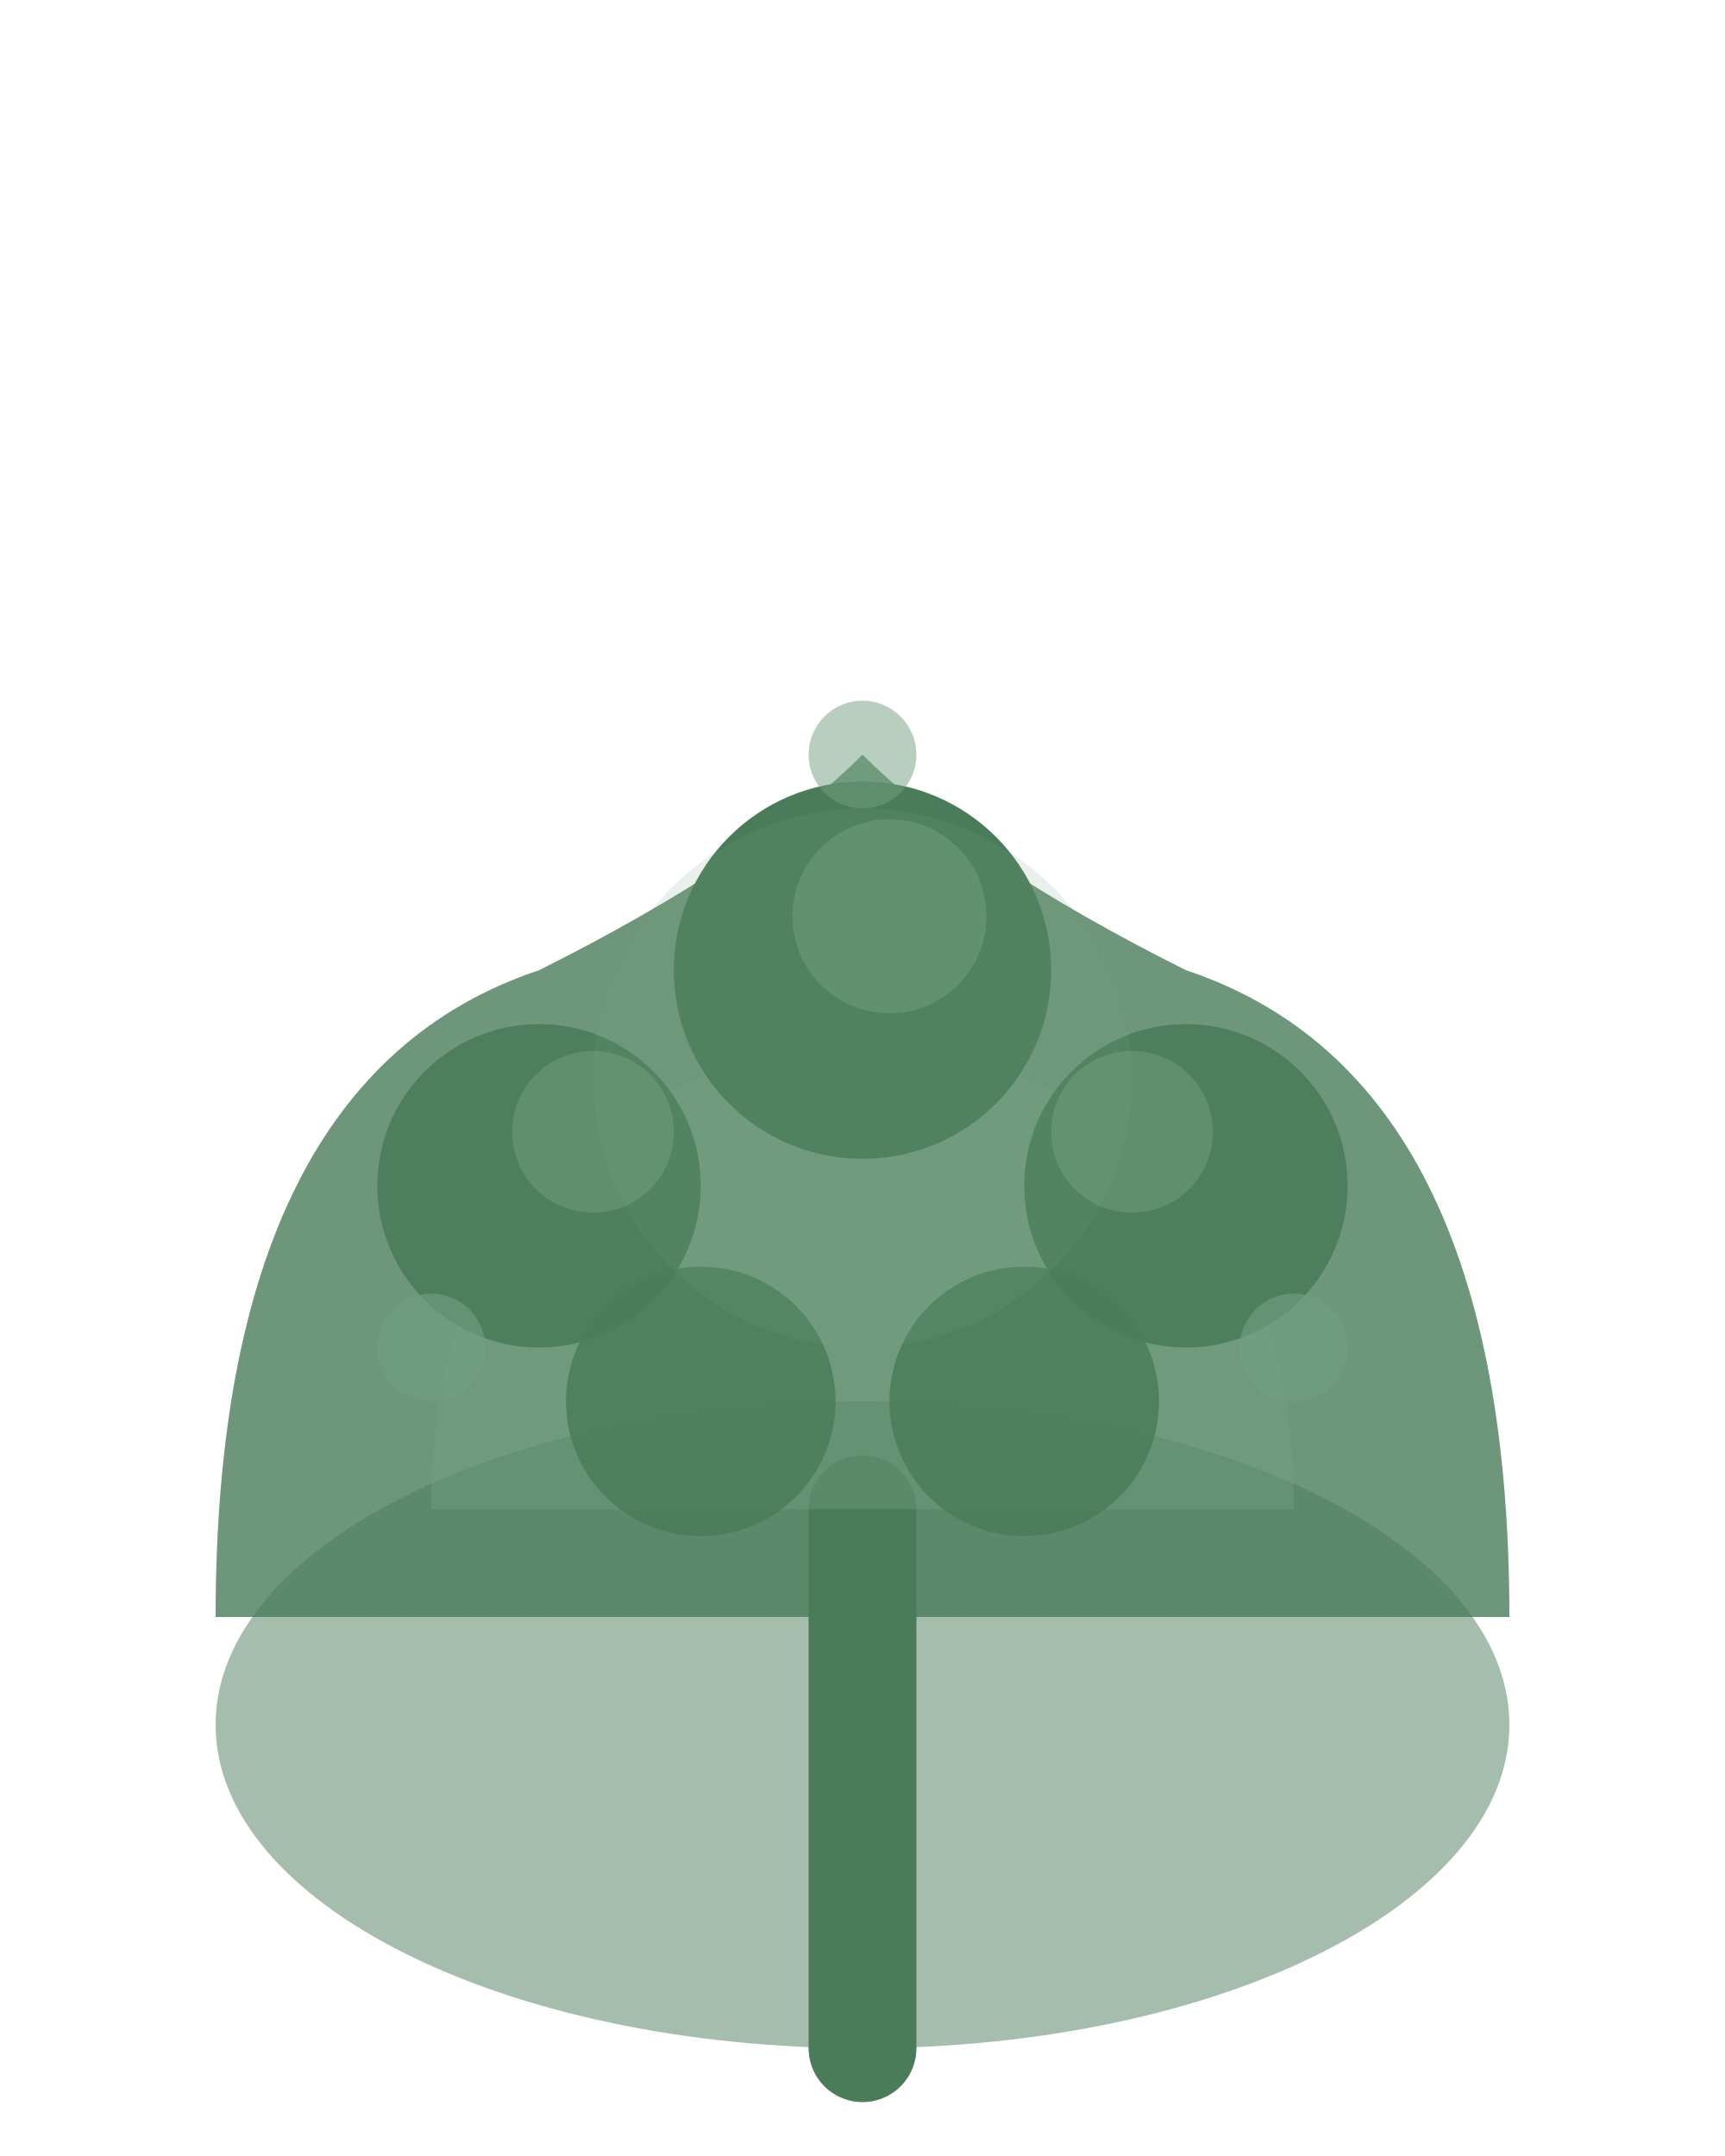
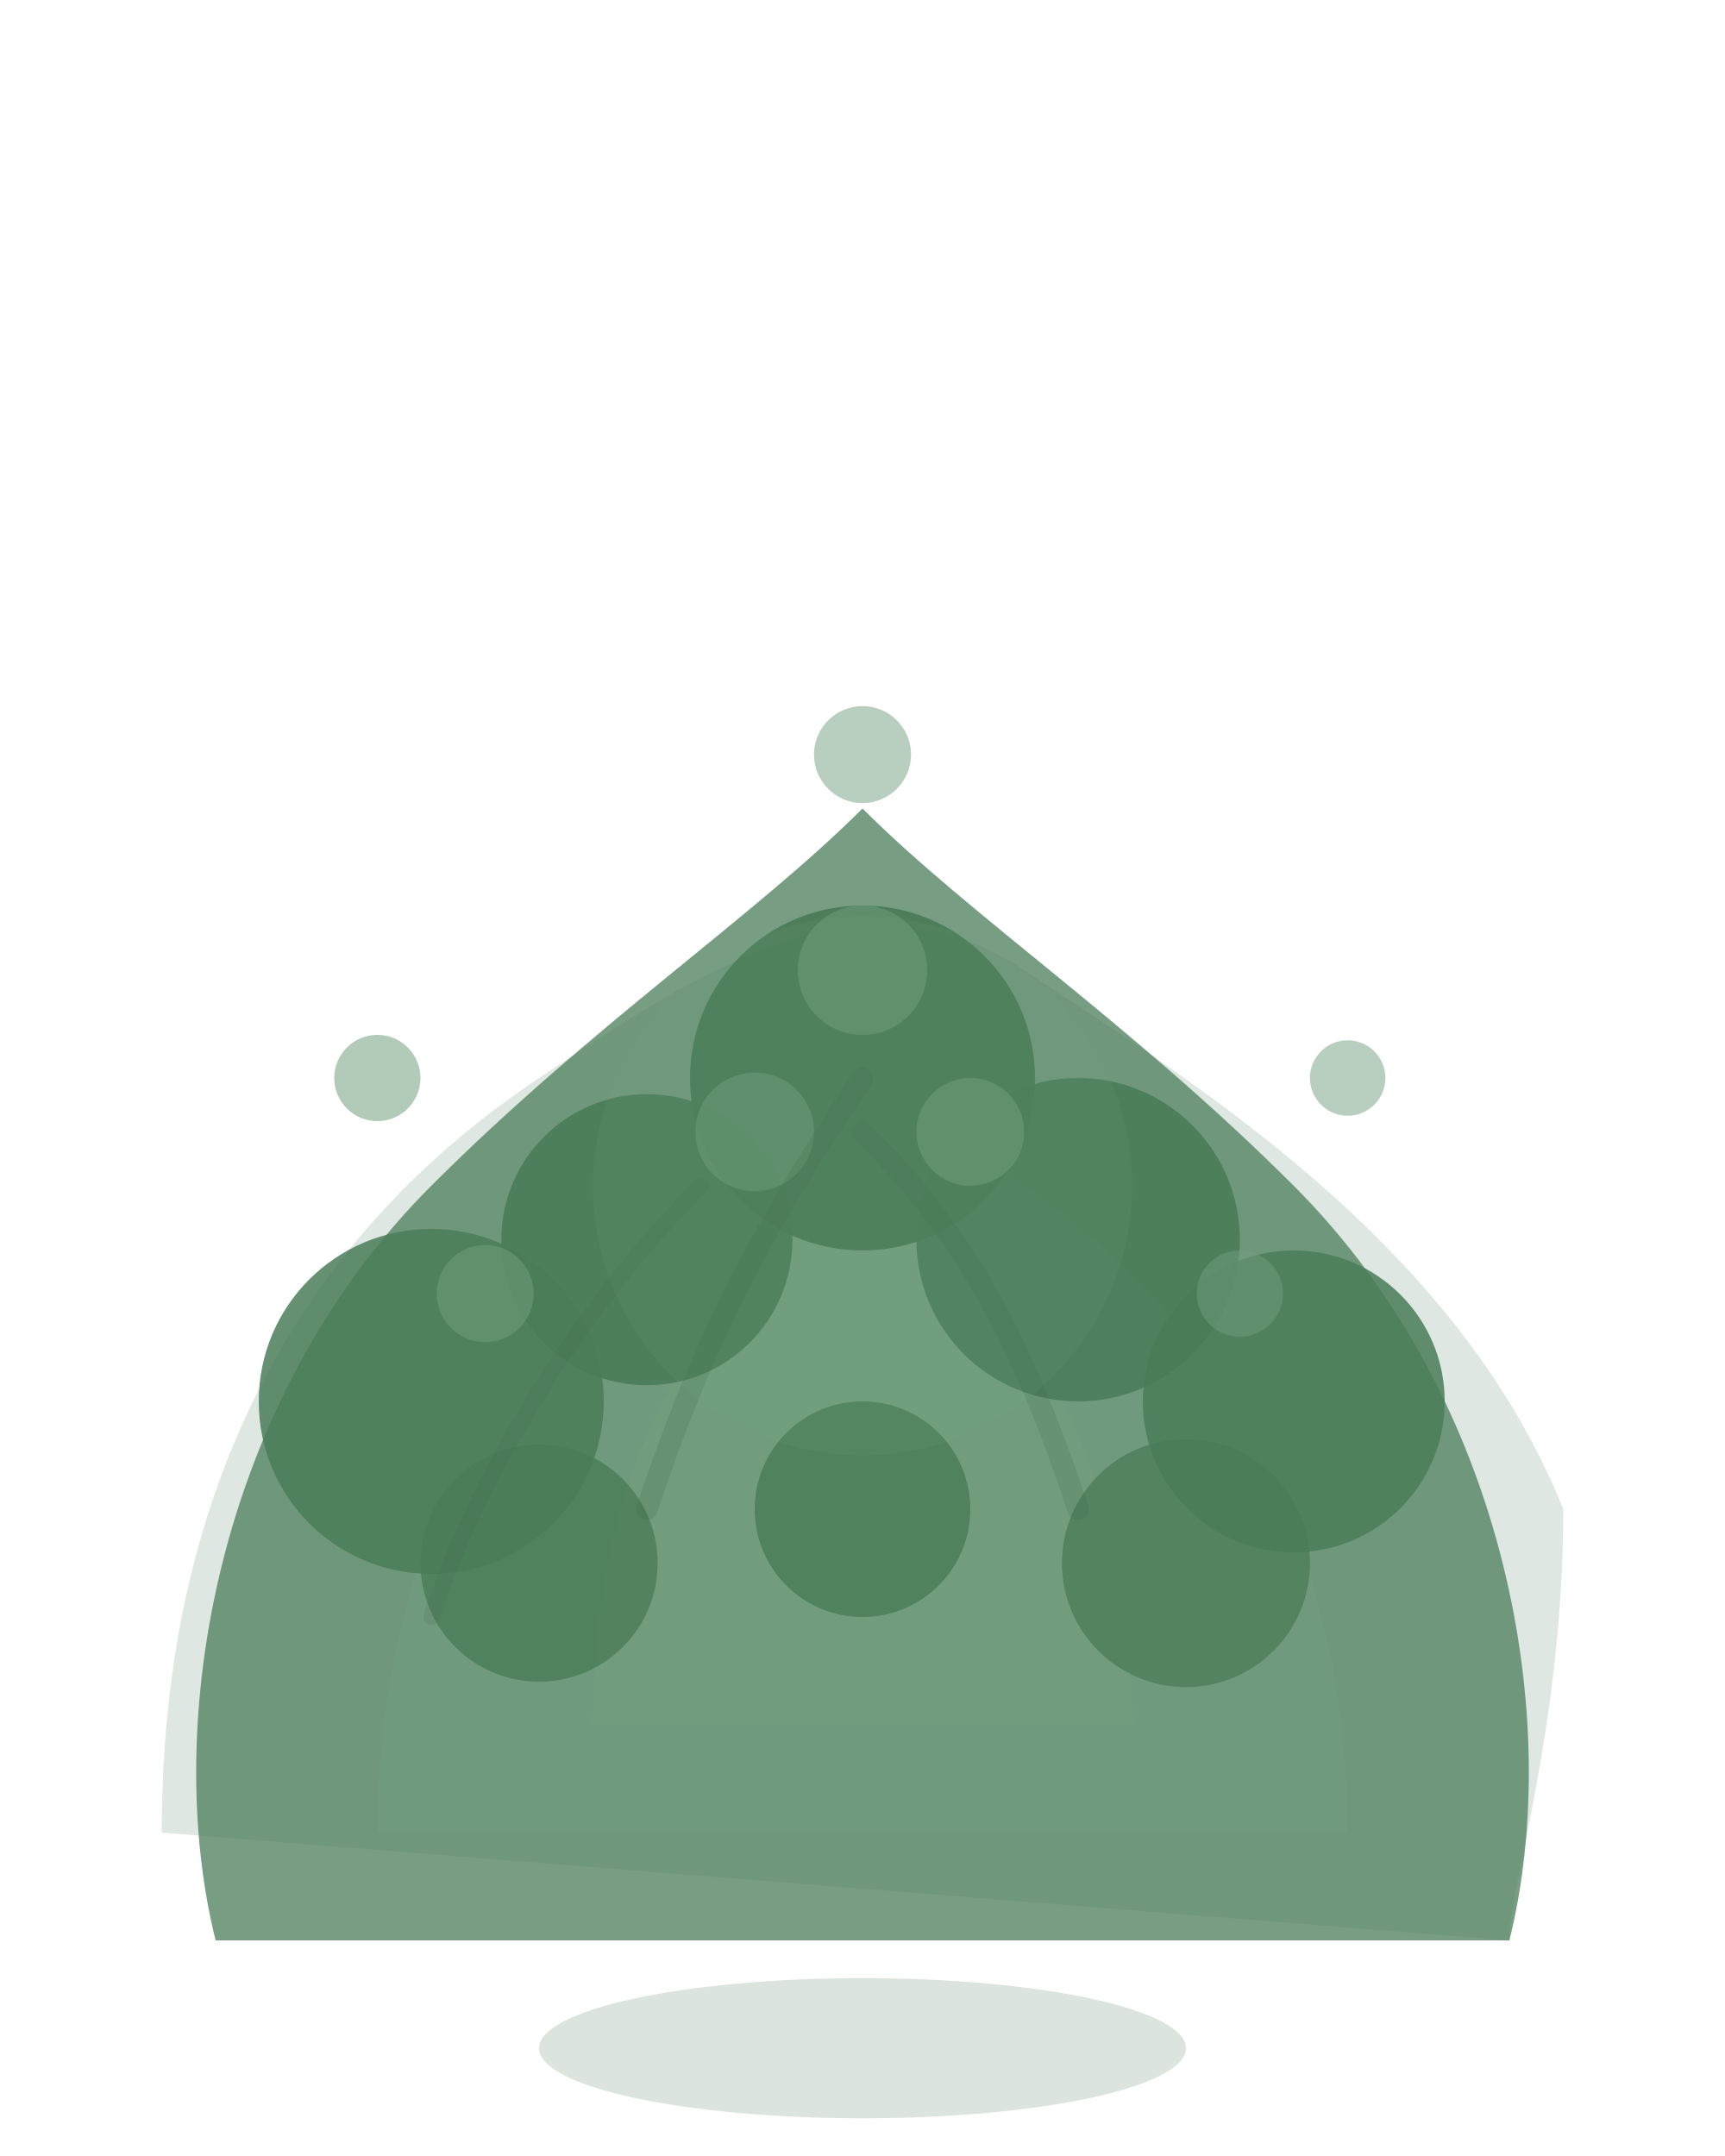
<svg xmlns="http://www.w3.org/2000/svg" width="32" height="40" viewBox="0 0 32 40" fill="none">
-   <path d="M16 38V28" stroke="#4A7C59" stroke-width="2" stroke-linecap="round" />
-   <ellipse cx="16" cy="32" rx="12" ry="6" fill="#4A7C59" opacity="0.5" />
-   <path d="M4 30Q4 20 10 18Q14 16 16 14Q18 16 22 18Q28 20 28 30Z" fill="#4A7C59" opacity="0.8" />
-   <path d="M8 28Q8 22 13 20Q16 17 19 20Q24 22 24 28Z" fill="#72A080" opacity="0.4" />
-   <circle cx="10" cy="22" r="3" fill="#4A7C59" opacity="0.9" />
-   <circle cx="16" cy="18" r="3.5" fill="#4A7C59" />
-   <circle cx="22" cy="22" r="3" fill="#4A7C59" opacity="0.9" />
-   <circle cx="13" cy="26" r="2.5" fill="#4A7C59" opacity="0.85" />
-   <circle cx="19" cy="26" r="2.5" fill="#4A7C59" opacity="0.85" />
-   <circle cx="11" cy="21" r="1.5" fill="#72A080" opacity="0.5" />
-   <circle cx="16.5" cy="17" r="1.8" fill="#72A080" opacity="0.5" />
-   <circle cx="21" cy="21" r="1.5" fill="#72A080" opacity="0.5" />
-   <circle cx="16" cy="20" r="5" fill="#72A080" opacity="0.15" />
-   <circle cx="8" cy="25" r="1" fill="#72A080" opacity="0.6" />
-   <circle cx="24" cy="25" r="1" fill="#72A080" opacity="0.6" />
-   <circle cx="16" cy="14" r="1" fill="#72A080" opacity="0.5" />
+   <ellipse cx="16" cy="38" rx="6" ry="1.3" fill="#4A7C59" opacity="0.2" />
+   <path d="M3 34C3 26 7 22 10 20C13 18 16 16 19 18C22 20 27 23 29 28C29 32 28 35 28 36Z" fill="#4A7C59" opacity="0.18" />
+   <path d="M4 36C3 32 4 26 8 22C11 19 14 17 16 15C18 17 21 19 24 22C28 26 29 32 28 36Z" fill="#4A7C59" opacity="0.75" />
+   <path d="M7 34C7 28 10 24 13 22C15 20 17 20 19 22C22 24 25 28 25 34Z" fill="#72A080" opacity="0.35" />
+   <path d="M11 32C11 27 13 24 16 22C19 24 21 27 21 32Z" fill="#72A080" opacity="0.5" />
+   <circle cx="8" cy="26" r="3.2" fill="#4A7C59" opacity="0.85" />
+   <circle cx="24" cy="26" r="2.8" fill="#4A7C59" opacity="0.85" />
+   <circle cx="12" cy="23" r="2.7" fill="#4A7C59" opacity="0.9" />
+   <circle cx="20" cy="23" r="3" fill="#4A7C59" opacity="0.88" />
+   <circle cx="16" cy="20" r="3.2" fill="#4A7C59" opacity="0.95" />
+   <circle cx="10" cy="29" r="2.2" fill="#4A7C59" opacity="0.8" />
+   <circle cx="16" cy="28" r="2" fill="#4A7C59" opacity="0.82" />
+   <circle cx="22" cy="29" r="2.3" fill="#4A7C59" opacity="0.78" />
+   <circle cx="9" cy="24" r="0.9" fill="#72A080" opacity="0.5" />
+   <circle cx="14" cy="21" r="1.1" fill="#72A080" opacity="0.45" />
+   <circle cx="18" cy="21" r="1" fill="#72A080" opacity="0.48" />
+   <circle cx="23" cy="24" r="0.8" fill="#72A080" opacity="0.45" />
+   <circle cx="16" cy="18" r="1.2" fill="#72A080" opacity="0.5" />
+   <path d="M12 28C13 25 14 23 16 20" stroke="#3A6248" stroke-width="0.4" stroke-linecap="round" opacity="0.2" />
+   <path d="M20 28C19 25 18 23 16 21" stroke="#3A6248" stroke-width="0.4" stroke-linecap="round" opacity="0.18" />
+   <path d="M8 30C9 27 11 24 13 22" stroke="#3A6248" stroke-width="0.3" stroke-linecap="round" opacity="0.15" />
+   <circle cx="16" cy="22" r="5" fill="#72A080" opacity="0.12" />
+   <circle cx="7" cy="20" r="0.8" fill="#72A080" opacity="0.55" />
+   <circle cx="25" cy="20" r="0.7" fill="#72A080" opacity="0.5" />
+   <circle cx="16" cy="14" r="0.9" fill="#72A080" opacity="0.5" />
</svg>
